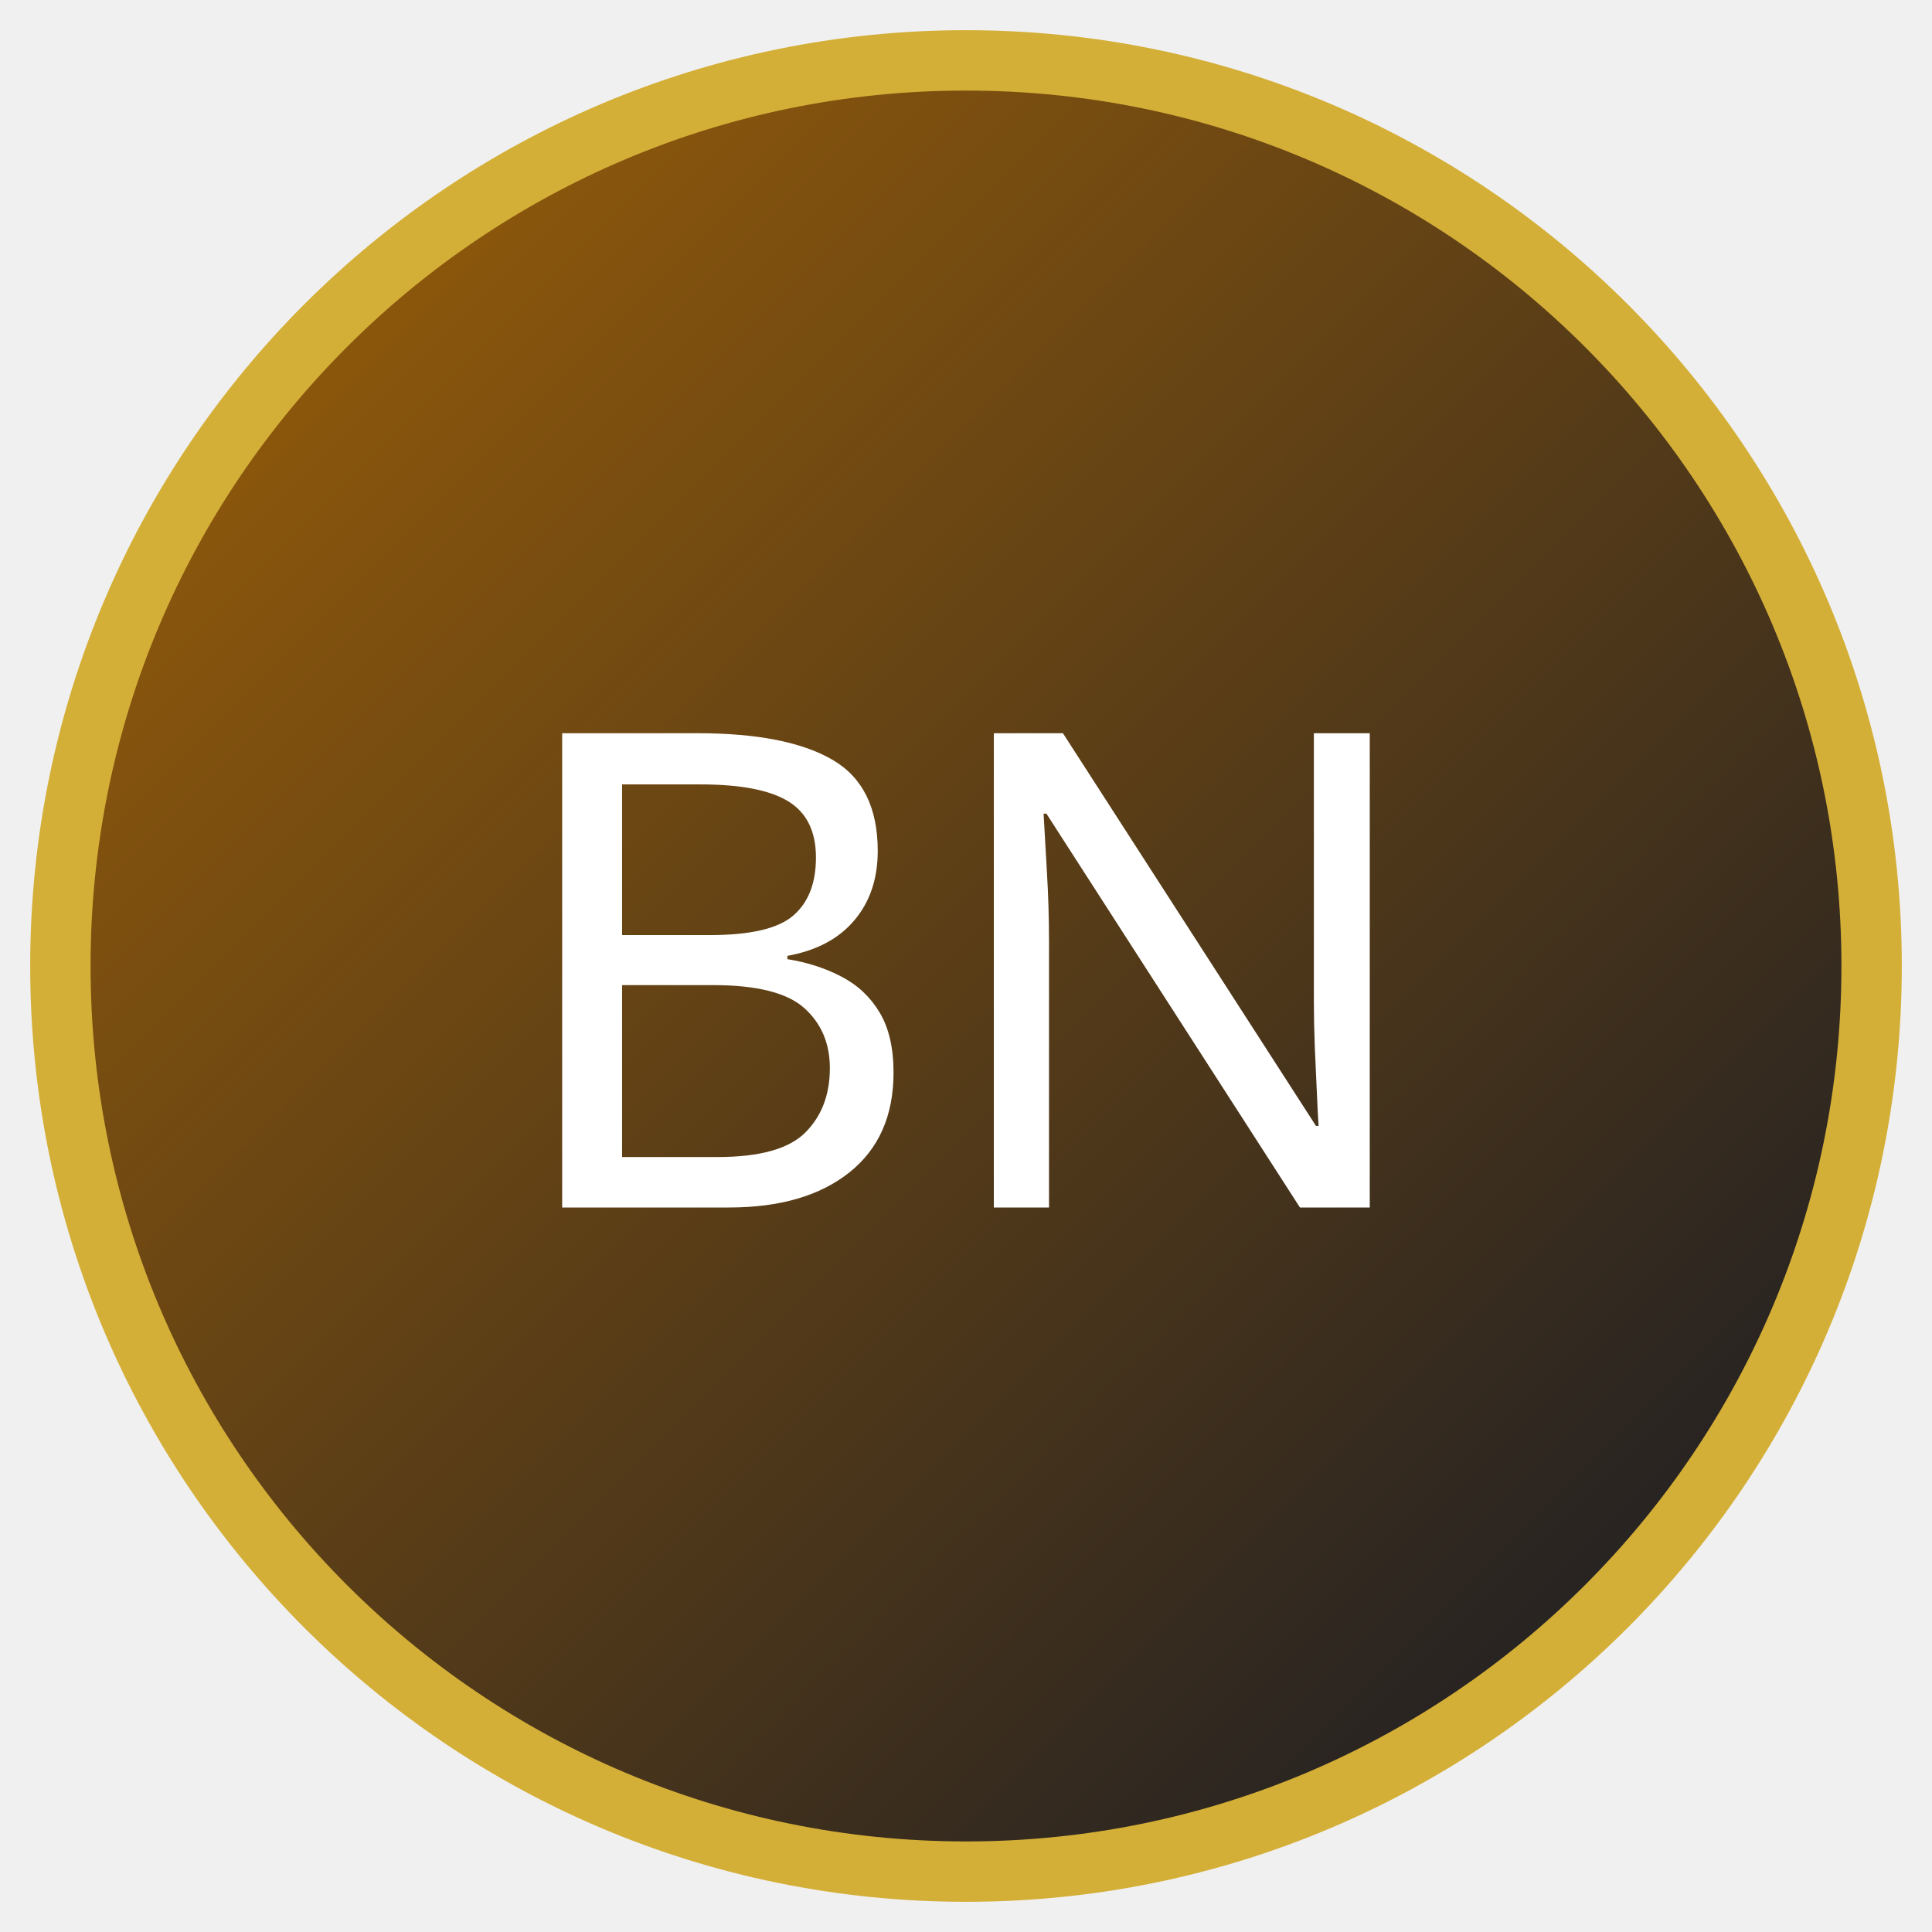
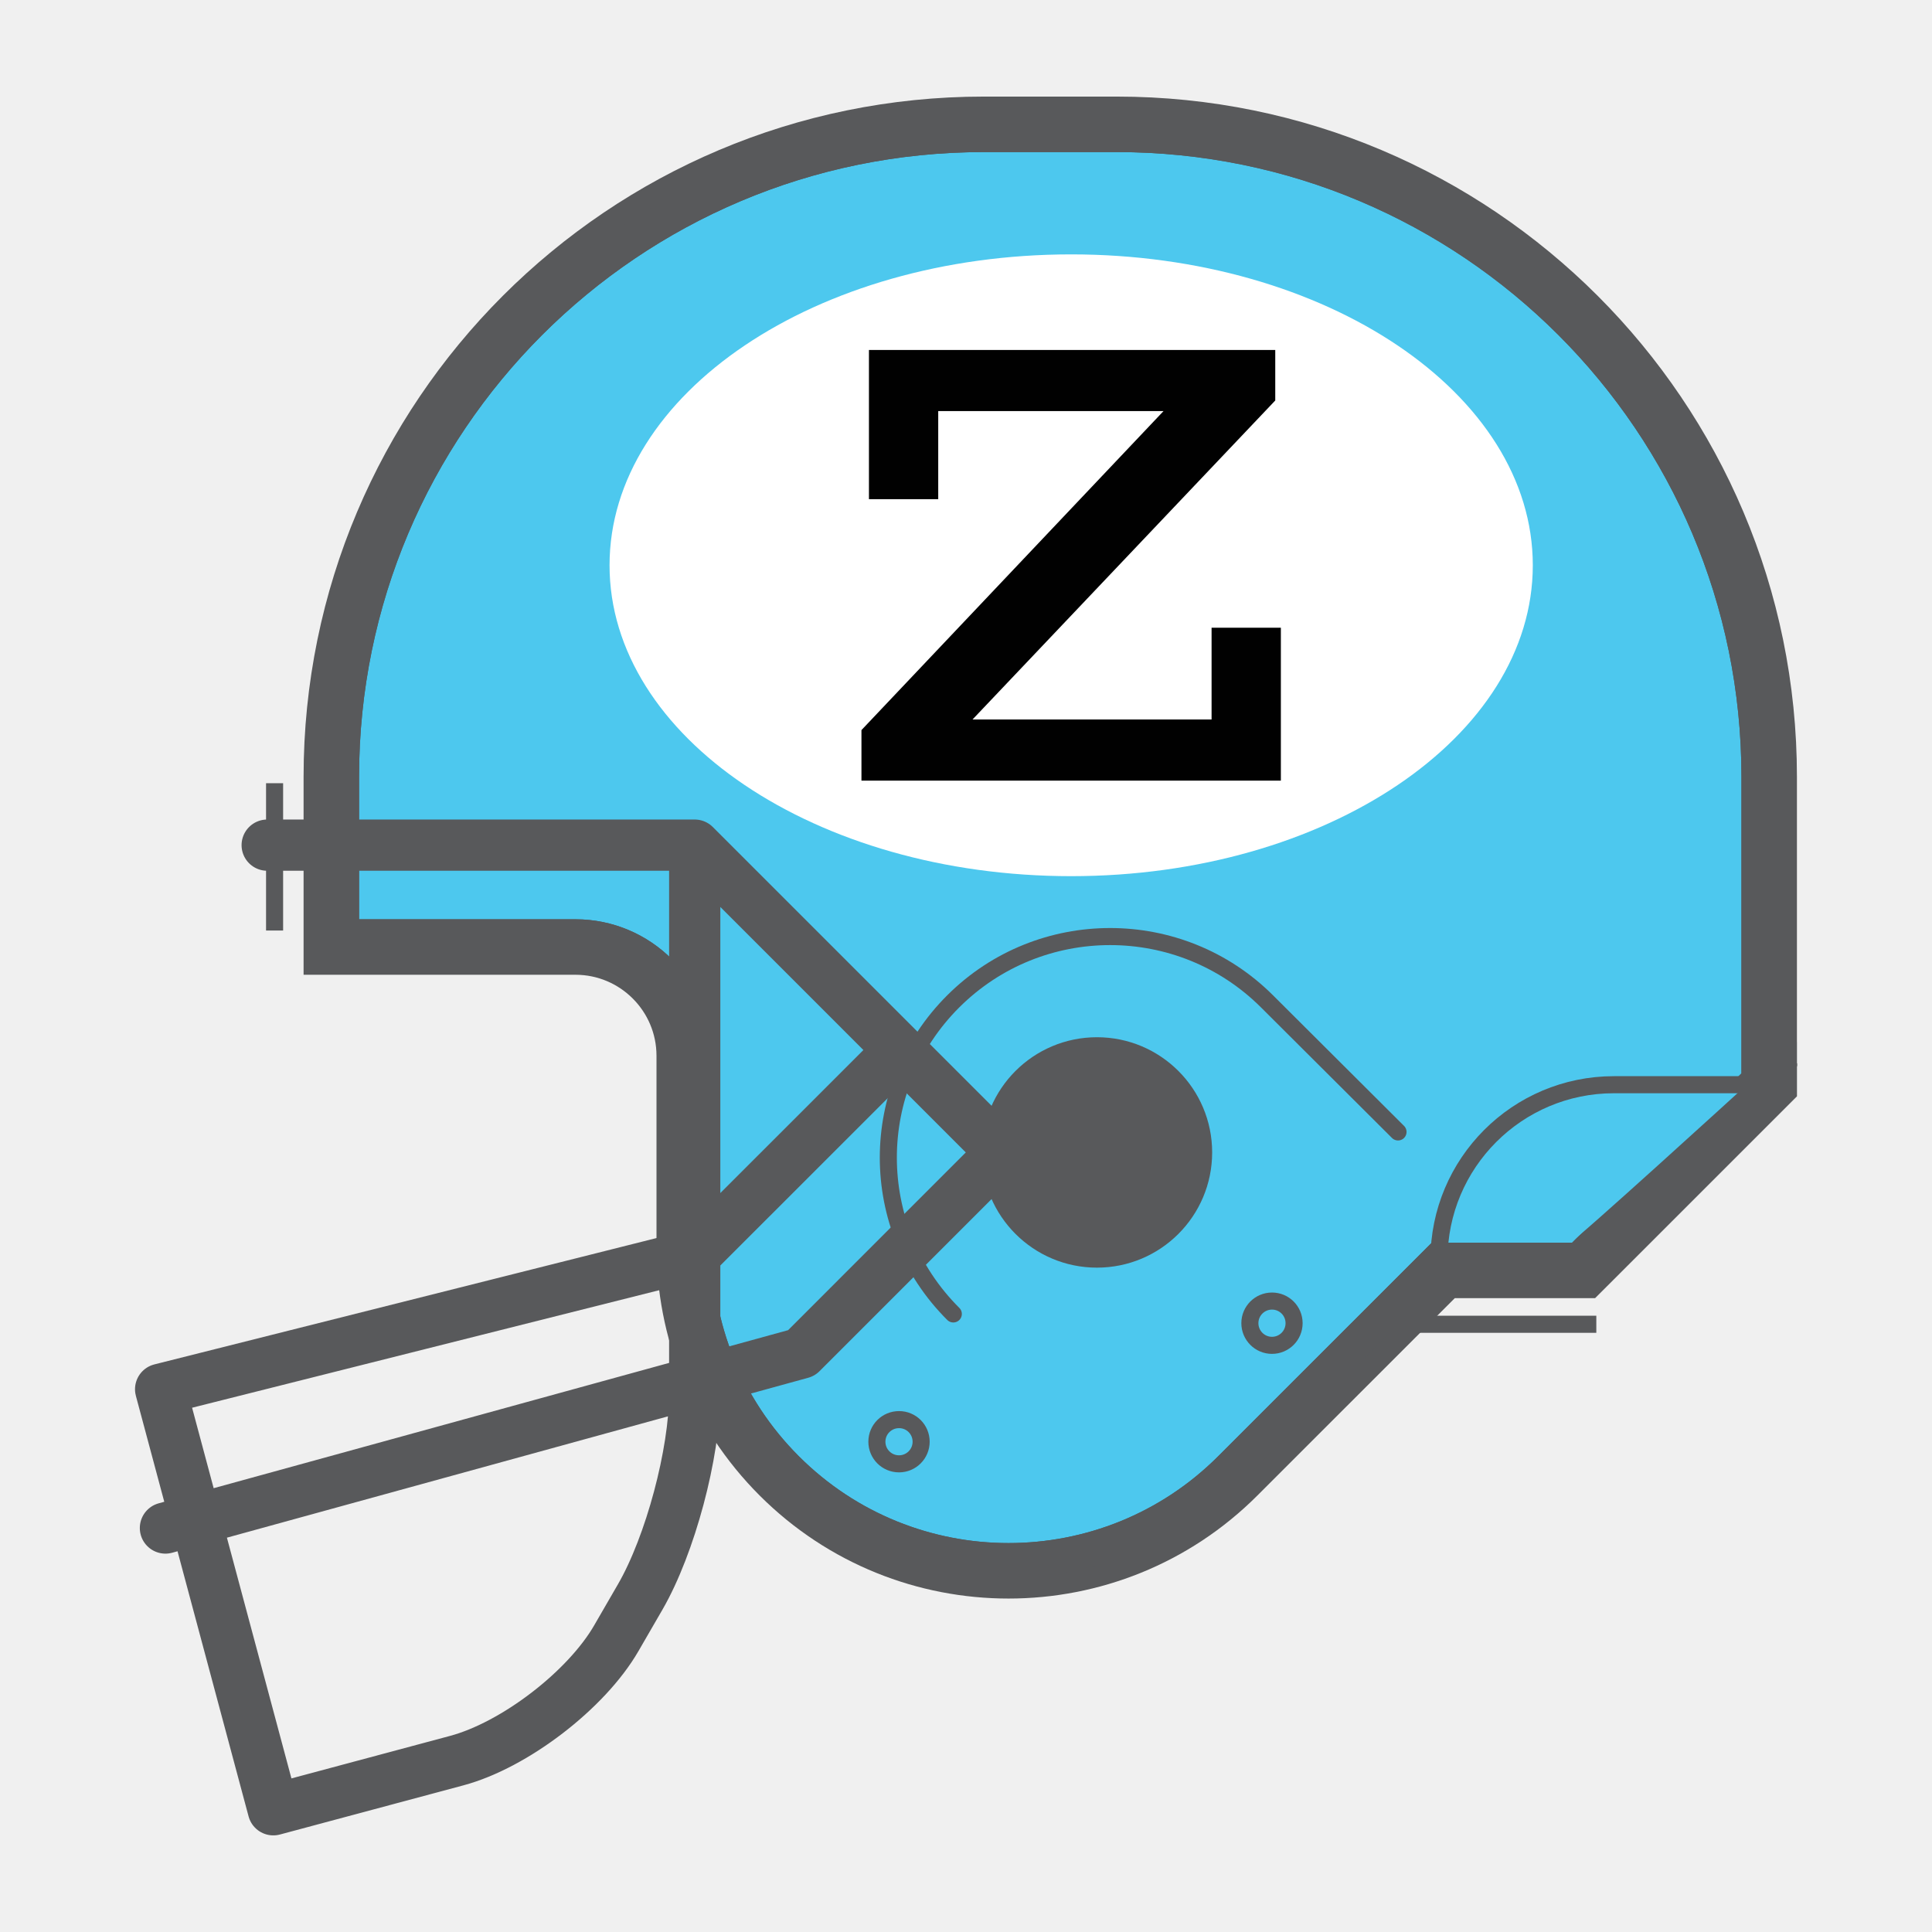
- <svg xmlns="http://www.w3.org/2000/svg" viewBox="0 0 128 128">
-   <defs>
-     <linearGradient id="g" x1="0" y1="0" x2="1" y2="1">
-       <stop offset="0" stop-color="#a16207" />
-       <stop offset="1" stop-color="#111827" />
-     </linearGradient>
-   </defs>
-   <circle cx="64" cy="64" r="60" fill="url(#g)" stroke="#d4af37" stroke-width="4" />
-   <text x="64" y="80" font-family="Impact, Arial Black, sans-serif" font-size="44" text-anchor="middle" fill="#fff">BN</text>
+ <svg xmlns="http://www.w3.org/2000/svg" enable-background="new 0 0 72 72" height="72" viewBox="0 0 72 72" width="72">
+   <clipPath id="a">
+     <path d="m5.032 3.6h61.936v64.8h-61.936z" />
+   </clipPath>
+   <clipPath id="b">
+     <path d="m5.032 3.6h61.936v64.8h-61.936z" />
+   </clipPath>
+   <clipPath id="c">
+     <path d="m5.032 3.6h61.936v64.8h-61.936z" />
+   </clipPath>
+   <clipPath id="d">
+     <path d="m5.032 3.6h61.936v64.8h-61.936z" />
+   </clipPath>
+   <clipPath id="e">
+     <path d="m5.032 3.6h61.936v64.8h-61.936z" />
+   </clipPath>
+   <clipPath id="f">
+     <path d="m5.032 3.6h61.936v64.8h-61.936z" />
+   </clipPath>
+   <clipPath id="g">
+     <path d="m5.032 3.6h61.936v64.8h-61.936z" />
+   </clipPath>
+   <clipPath id="h">
+     <path d="m5.032 3.6h61.936v64.8h-61.936z" />
+   </clipPath>
+   <clipPath id="i">
+     <path d="m5.032 3.6h61.936v64.8h-61.936z" />
+   </clipPath>
+   <clipPath id="j">
+     <path d="m5.032 3.6h61.936v64.8h-61.936z" />
+   </clipPath>
+   <clipPath id="k">
+     <path d="m5.032 3.6h61.936v64.8h-61.936z" />
+   </clipPath>
+   <clipPath id="l">
+     <path d="m5.032 3.6h61.936v64.8h-61.936z" />
+   </clipPath>
+   <clipPath id="m">
+     <path d="m5.032 3.6h61.936v64.8h-61.936z" />
+   </clipPath>
+   <path clip-path="url(#a)" d="m65.536 40.264-6.683 6.682h-5.229l-7.775 7.773c-4.562 4.564-11.965 4.564-16.529 0-2.281-2.281-3.423-5.273-3.423-8.264v-.744-6.363c0-2.459-1.994-4.453-4.454-4.453h-8.698v-5.945c0-13.21 10.709-23.919 23.919-23.919h4.952c13.209 0 23.919 10.709 23.919 23.919v11.314z" fill="#d2d5d5" />
+   <path clip-path="url(#b)" d="m65.536 40.264-6.683 6.682h-5.229l-7.775 7.773c-4.562 4.564-11.965 4.564-16.529 0-2.281-2.281-3.423-5.273-3.423-8.264v-.744-6.363c0-2.459-1.994-4.453-4.454-4.453h-8.698v-5.945c0-13.21 10.709-23.919 23.919-23.919h4.952c13.209 0 23.919 10.709 23.919 23.919v11.314z" fill="none" stroke="#58595b" stroke-miterlimit="10" stroke-width="2.863" />
+   <path clip-path="url(#c)" d="m65.536 40.264-6.683 6.682h-5.229l-7.775 7.773c-4.562 4.564-11.965 4.564-16.529 0-2.281-2.281-3.423-5.273-3.423-8.264v-.744-6.363c0-2.459-1.994-4.453-4.454-4.453h-8.698v-5.945c0-13.21 10.709-23.919 23.919-23.919h4.952c13.209 0 23.919 10.709 23.919 23.919v11.314z" fill="#4dc8ee" />
+   <g fill="none" stroke="#58595b" stroke-miterlimit="10">
+     <path clip-path="url(#d)" d="m65.536 40.264-6.683 6.682h-5.229l-7.775 7.773c-4.562 4.564-11.965 4.564-16.529 0-2.281-2.281-3.423-5.273-3.423-8.264v-.744-6.363c0-2.459-1.994-4.453-4.454-4.453h-8.698v-5.945c0-13.21 10.709-23.919 23.919-23.919h4.952c13.209 0 23.919 10.709 23.919 23.919v11.314z" stroke-width="1.273" />
+     <path d="m10.233 29.188v5.49" stroke-width=".636" />
+     <path clip-path="url(#e)" d="m65.536 40.264-6.683 6.682h-5.229l-7.775 7.773c-4.562 4.564-11.965 4.564-16.529 0-2.281-2.281-3.423-5.273-3.423-8.264v-.744-6.363c0-2.459-1.994-4.453-4.454-4.453h-8.698v-5.945c0-13.21 10.709-23.919 23.919-23.919h4.952c13.209 0 23.919 10.709 23.919 23.919v11.314z" stroke-width="1.273" />
+   </g>
+   <path clip-path="url(#f)" d="m64.964 40.547s-7.915-.904-9.771 2.307c-1.854 3.211-1.133 3.438-1.133 3.438s4.344-.008 4.479-.008c.136 0 6.425-5.737 6.425-5.737" fill="#4dc8ee" />
+   <path clip-path="url(#g)" d="m39.919 32.652c9.502 0 17.204-5.188 17.204-11.586 0-6.399-7.702-11.586-17.204-11.586-9.501 0-17.203 5.187-17.203 11.586s7.702 11.586 17.203 11.586" fill="#fff" />
+   <path d="m25.89 31.496v20.438c0 2.23-.913 5.641-2.027 7.572l-.893 1.543c-1.116 1.934-3.793 3.986-5.948 4.564l-6.836 1.832-4.2-15.672 19.903-5.008m-15.932-15.269h15.933l11.452 11.452-7.476 7.477-23.701 6.52m19.725-10.179 7.477-7.475" style="fill:none;stroke:#58595b;stroke-width:1.909;stroke-linecap:round;stroke-linejoin:round;stroke-miterlimit:10;clip-path:url(#h)" />
+   <path clip-path="url(#i)" d="m44.538 42.947c0 2.021-1.638 3.66-3.658 3.66s-3.657-1.641-3.657-3.66c0-2.021 1.639-3.656 3.657-3.656 2.02 0 3.658 1.637 3.658 3.656" fill="#58595b" />
+   <g fill="none" stroke="#58595b" stroke-miterlimit="10">
+     <circle clip-path="url(#j)" cx="40.88" cy="42.948" r="3.657" stroke-width="1.273" />
+     <g stroke-width=".636">
+       <path clip-path="url(#k)" d="m48.227 49.311c0 .457-.369.826-.824.826s-.824-.371-.824-.826.369-.824.824-.824c.456-.001.824.368.824.824zm-13.899 4.418c0 .455-.369.824-.824.824-.456 0-.825-.369-.825-.824 0-.457.369-.824.825-.824.455-.001.824.366.824.824z" stroke-linecap="round" stroke-linejoin="round" />
+       <path clip-path="url(#l)" d="m35.527 48.967c-3.229-3.219-3.229-8.434 0-11.652 3.228-3.216 8.461-3.216 11.688 0l4.885 4.869" stroke-linecap="round" stroke-linejoin="round" />
+       <path clip-path="url(#m)" d="m51.855 49.352h7.635m6.046-8.928h-5.388c-3.604 0-6.521 2.92-6.521 6.521" />
+     </g>
+   </g>
+   <path d="m32.104 29.092h15.63v-5.699h-2.582v3.419h-8.908l11.281-11.887v-1.883h-15.142v5.56h2.582v-3.282h8.396l-11.257 11.888z" fill="#010101" />
</svg>
